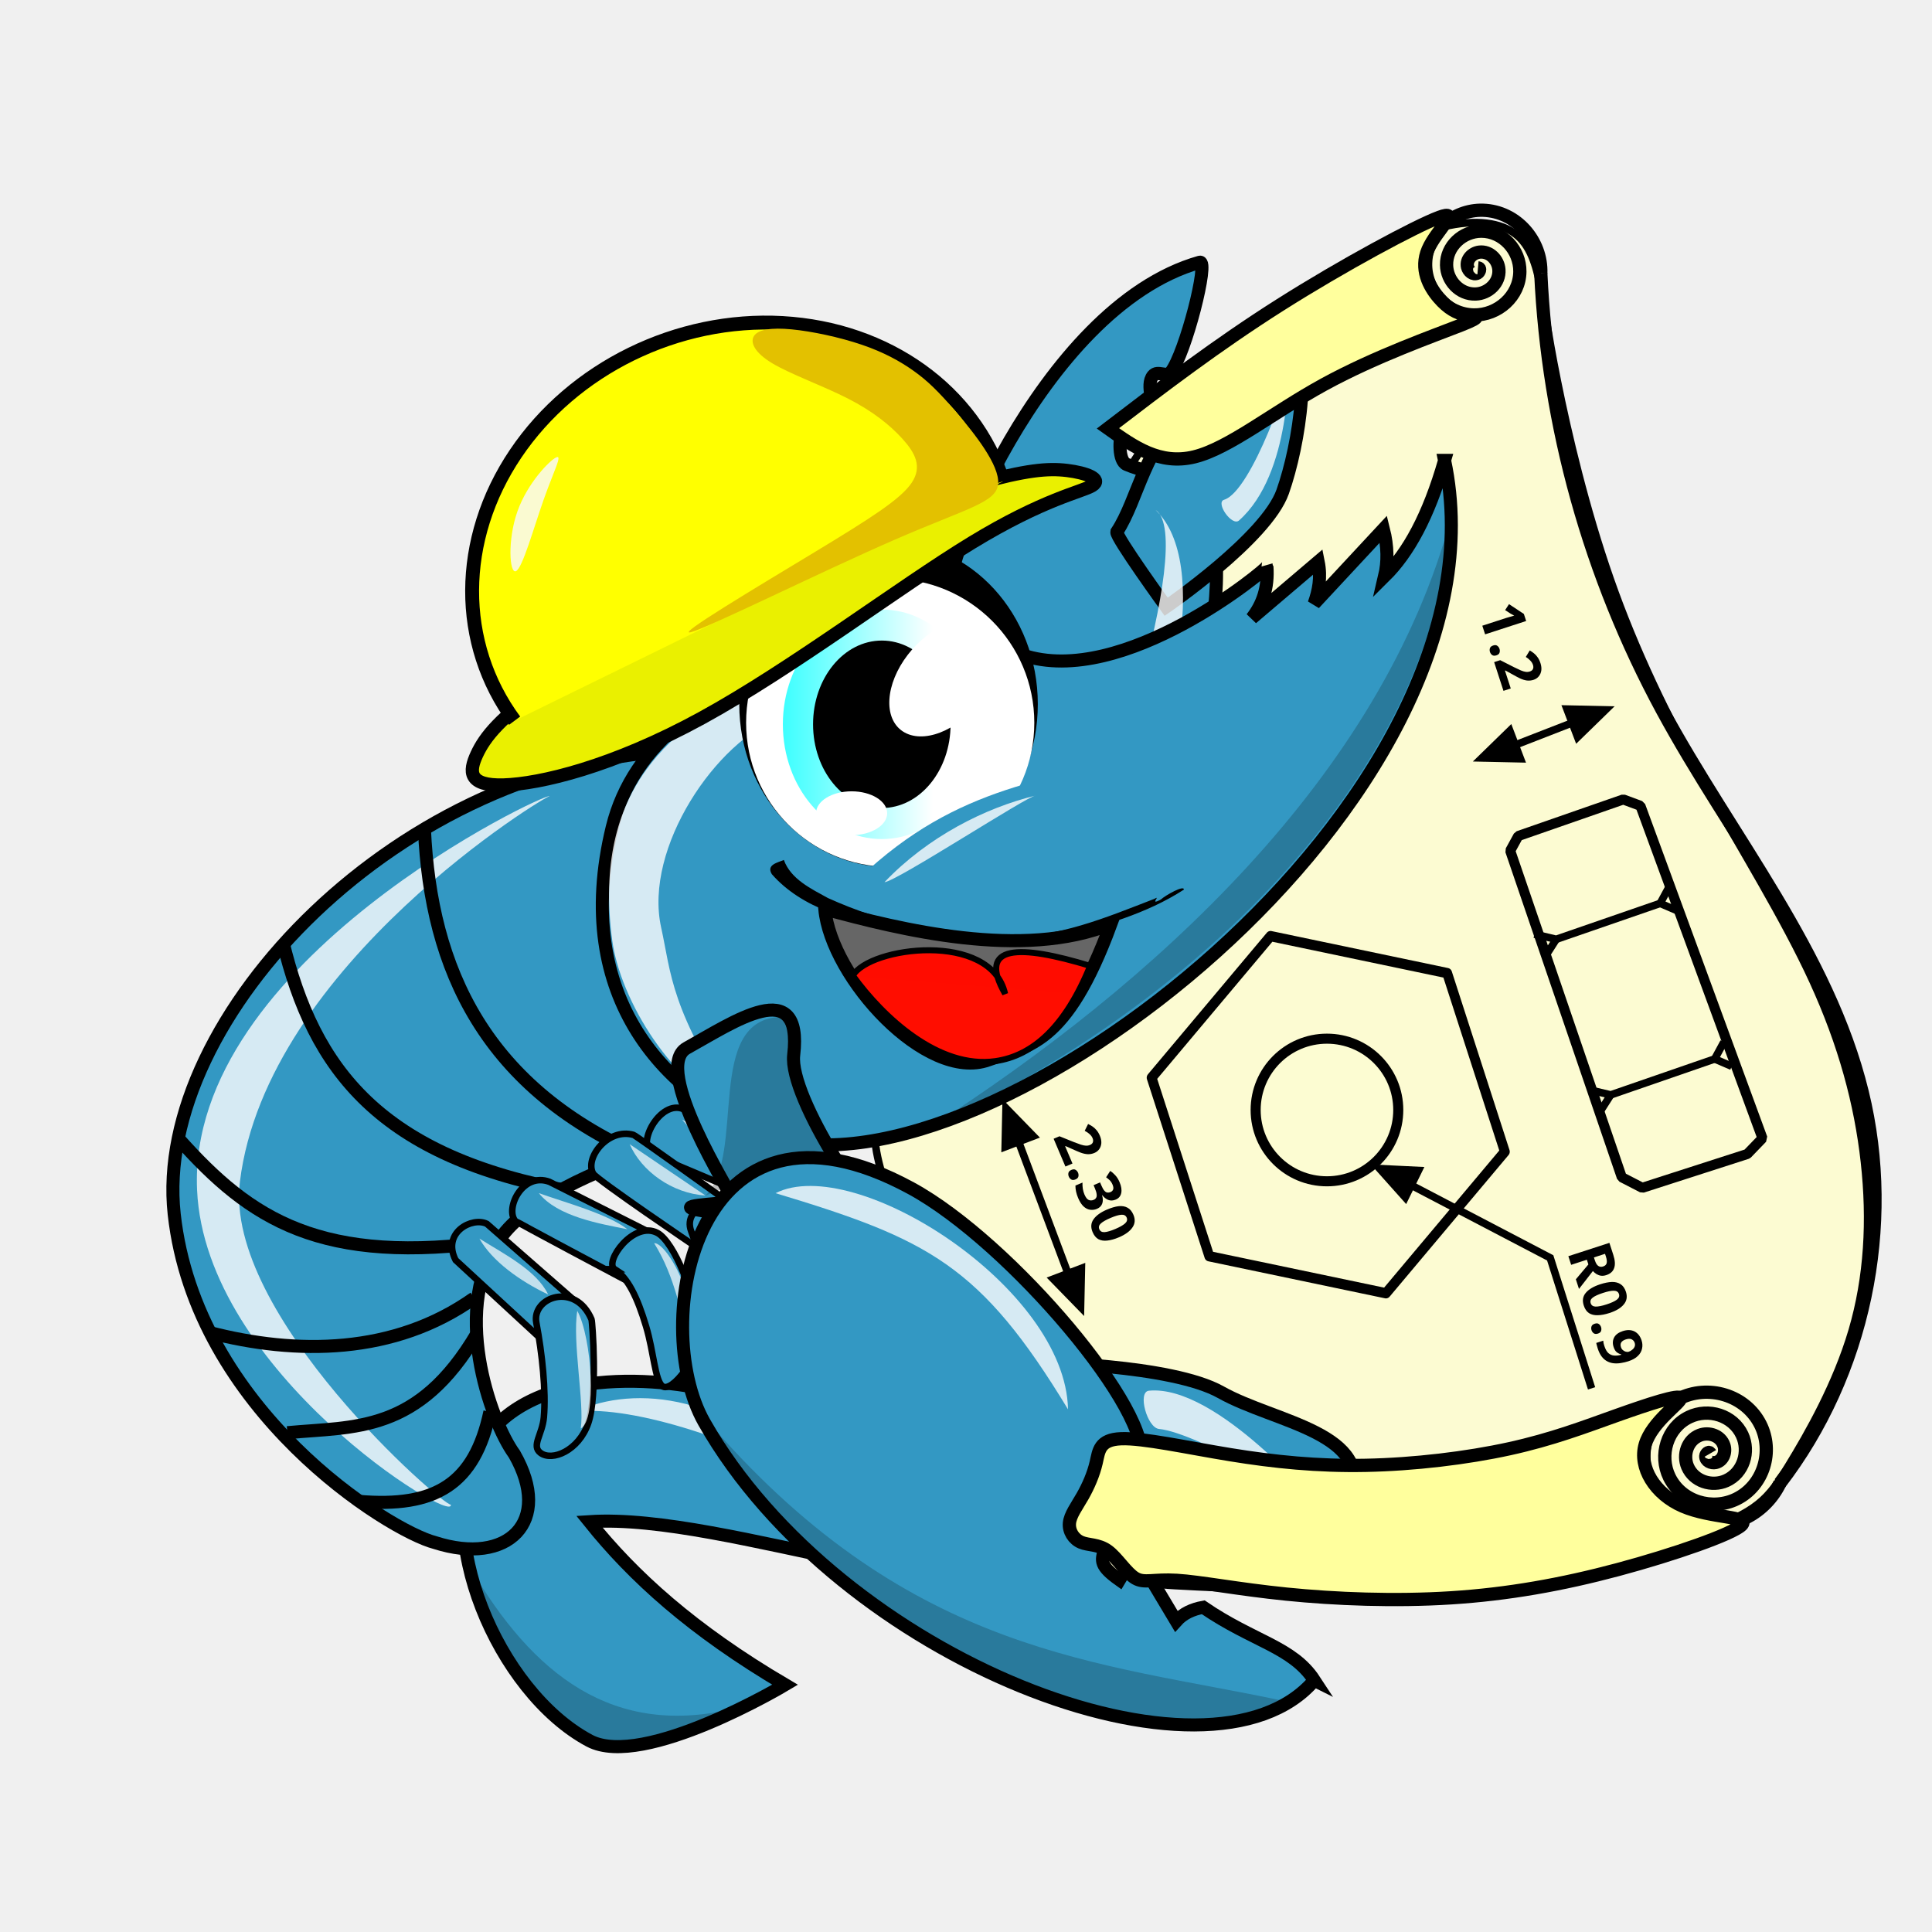
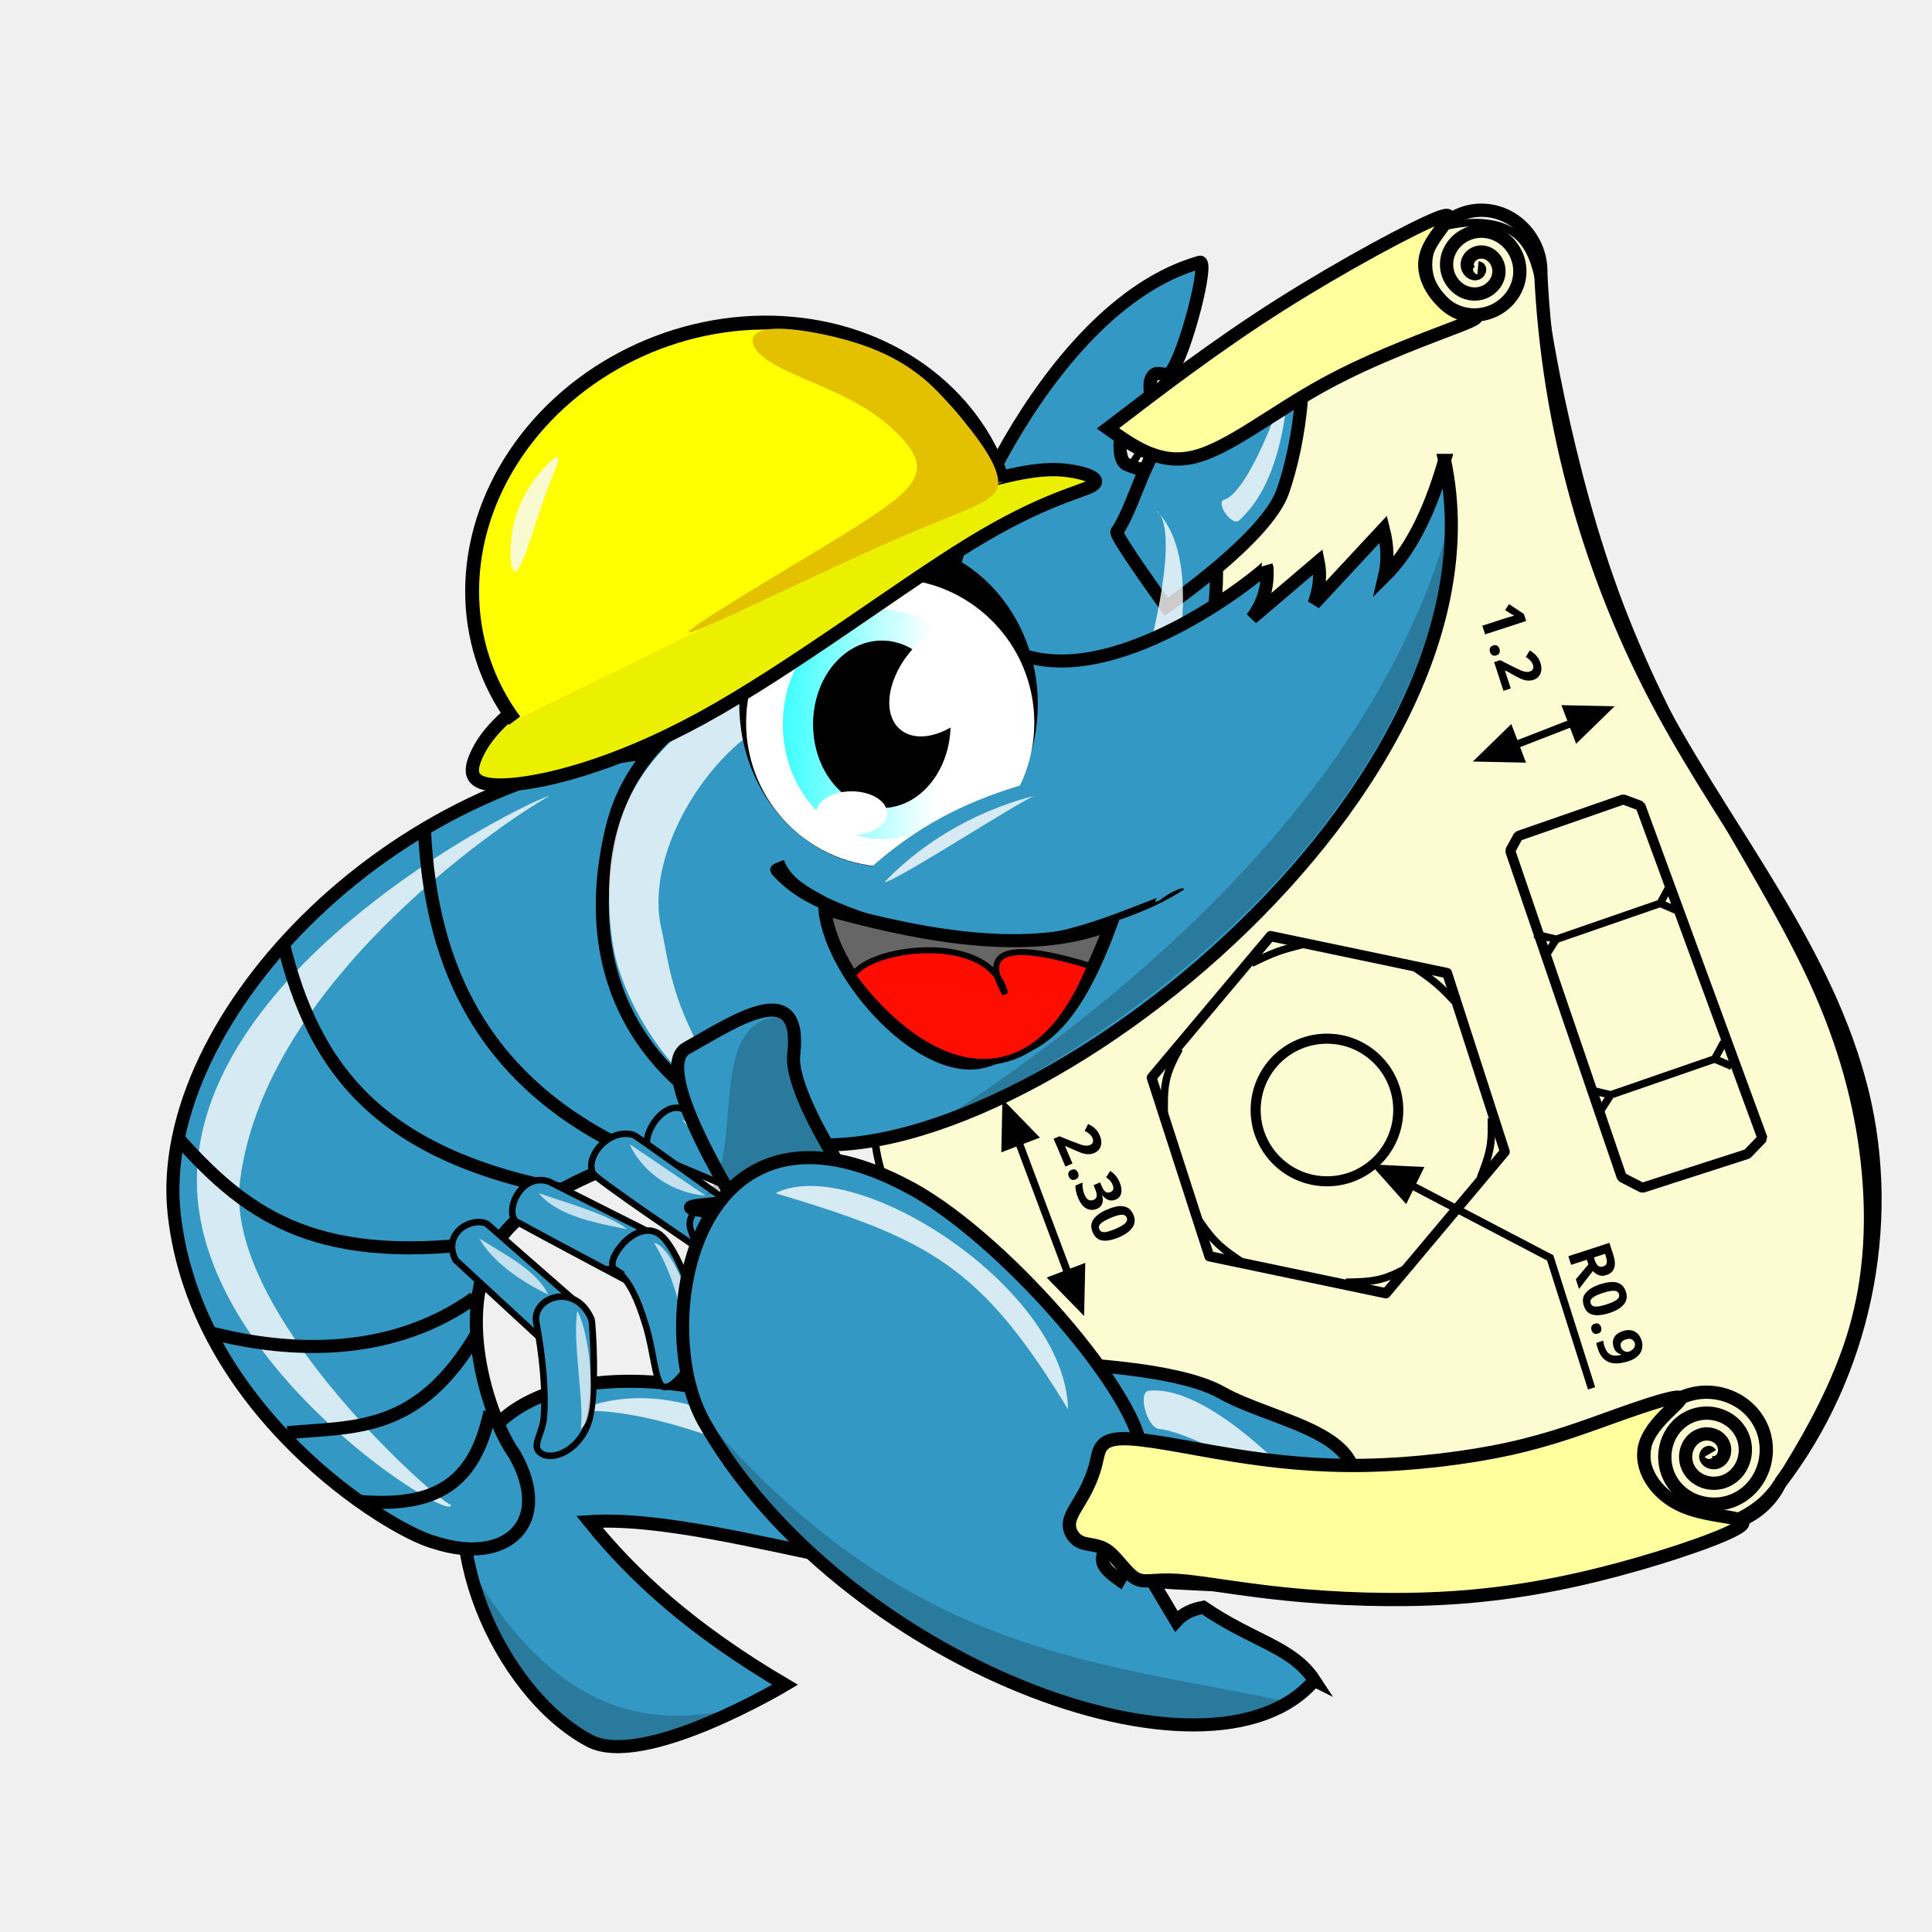
<svg xmlns="http://www.w3.org/2000/svg" xmlns:xlink="http://www.w3.org/1999/xlink" width="256" height="256" id="svg4426" version="1.0">
  <defs id="defs4428">
    <linearGradient id="linearGradient14648">
      <stop style="stop-color:#000000;stop-opacity:1;" offset="0" id="stop14646" />
    </linearGradient>
    <linearGradient id="linearGradient72389">
      <stop style="stop-color:#000000;stop-opacity:1;" offset="0" id="stop72387" />
    </linearGradient>
    <linearGradient xlink:href="#linearGradient3602" id="linearGradient4248" gradientUnits="userSpaceOnUse" x1="221.643" y1="179.135" x2="223.357" y2="157.171" />
    <linearGradient xlink:href="#linearGradient3428" id="linearGradient4246" gradientUnits="userSpaceOnUse" x1="203.041" y1="137.417" x2="232.335" y2="137.417" />
    <linearGradient id="linearGradient3602">
      <stop style="stop-color:#ff0d00;stop-opacity:1;" offset="0" id="stop3604" />
      <stop id="stop3610" offset="0.5" style="stop-color:#ff0c00;stop-opacity:1;" />
      <stop style="stop-color:#f1d3d3;stop-opacity:1;" offset="1" id="stop3606" />
    </linearGradient>
    <linearGradient id="linearGradient3428">
      <stop style="stop-color:#00ffff;stop-opacity:1;" offset="0" id="stop3430" />
      <stop style="stop-color:#00ffff;stop-opacity:0;" offset="1" id="stop3432" />
    </linearGradient>
    <linearGradient xlink:href="#linearGradient3602" id="linearGradient3135" gradientUnits="userSpaceOnUse" gradientTransform="matrix(0.8002348,0,0,0.8002348,-64.36733,-17.8153)" x1="221.643" y1="179.135" x2="223.357" y2="157.171" />
    <linearGradient xlink:href="#linearGradient3428" id="linearGradient3137" gradientUnits="userSpaceOnUse" x1="203.041" y1="137.417" x2="232.335" y2="137.417" gradientTransform="translate(-6.993981,-5.627177)" />
  </defs>
  <g id="layer1">
    <path style="fill:#fcfbd2;stroke:#000000;stroke-width:1px;stroke-linecap:butt;stroke-linejoin:miter;stroke-opacity:1;fill-opacity:1" d="m 148.324,209.338 c 2.125,1.106 40.994,1.873 40.994,1.873 14.003,-2.904 28.006,-5.809 35.76,-8.253 7.754,-2.444 9.259,-4.427 11.888,-8.711 2.629,-4.284 6.381,-10.868 8.459,-17.934 2.078,-7.066 2.483,-14.615 1.629,-22.326 -0.854,-7.711 -2.966,-15.584 -6.822,-23.986 -3.856,-8.402 -9.457,-17.332 -14.38,-26.181 -4.923,-8.849 -9.169,-17.617 -12.467,-27.019 -3.298,-9.401 -5.648,-19.436 -7.027,-26.303 -1.379,-6.868 -1.787,-10.568 -2.463,-13.539 -0.677,-2.972 -1.622,-5.215 -3.869,-6.453 -2.247,-1.238 -5.796,-1.47 -10.571,0.043 -4.775,1.513 -10.777,4.77 -18.089,9.429 -7.312,4.659 -15.936,10.72 -25.339,28.39 -9.403,17.67 -19.585,46.946 -25.138,62.699 -5.552,15.753 -6.475,17.981 -2.901,27.851 3.574,9.87 11.642,27.381 17.802,37.242 6.16,9.861 10.411,12.073 12.535,13.178 z" id="path1037" />
    <g id="g4454" transform="translate(11.66529,9.139664)">
      <g transform="matrix(0.1672889,-0.8480899,0.8480899,0.1672889,-213.5417,618.3973)" id="g4504">
        <path style="opacity:0.2;fill:#000000;fill-opacity:1;fill-rule:evenodd;stroke:none" d="m 691.617,249.69 c 12.034,-0.948 42.611,2.704 58.036,23.214 -18.23,-9.39 -38.668,-17.639 -58.036,-23.214 z" id="path4514" />
        <g id="g4506" transform="matrix(1.015059,0,0,1,114.122,98.7564)">
          <path id="path4510" d="m 575.714,150.576 c -1.479,-2.419 42.714,4.52 54.243,27.5 0.692,1.38 -13.936,0.56 -17.1,-1.071 -0.994,-0.512 -0.088,-2.056 -1.071,-2.589 -1.669,-0.905 -4.242,1.313 -6.071,0.804 -1.68,-0.468 -1.128,-3.611 -2.857,-3.839 -1.385,-0.183 -4.691,0.329 -4.976,1.696 -0.958,4.592 0.249,10.047 -2.881,12.5 -11.726,9.19 -46.455,4.796 -50,1e-5 l -10.714,-25 z" style="fill:#3398c3;fill-opacity:1;fill-rule:evenodd;stroke:#000000;stroke-width:2;stroke-linecap:butt;stroke-linejoin:miter;stroke-miterlimit:4;stroke-dasharray:none;stroke-opacity:1" />
          <path id="path4508" d="m 608.214,180.844 c 0.453,1.227 -1.69,2.087 -1.607,3.393 0.063,0.999 4.29,-2.316 6.875,-0.268 1.39,1.101 -1.316,6.081 0.446,5.893 0.961,-0.103 13.071,0.481 10.714,3.036 -4.675,5.068 -18.811,5.564 -26.25,4.464 -7.372,-1.09 -20.446,-14.107 -20.446,-14.107 0,0 8.839,-9.643 9.643,-9.643 5.468,2.282 13.691,1.545 20.625,7.232 z" style="fill:#3398c3;fill-opacity:1;fill-rule:evenodd;stroke:#000000;stroke-width:2;stroke-linecap:butt;stroke-linejoin:miter;stroke-miterlimit:4;stroke-dasharray:none;stroke-opacity:1" />
        </g>
        <path style="opacity:0.8;fill:#ffffff;fill-opacity:1;fill-rule:evenodd;stroke:none" d="m 715.01,277.547 c -2.904,7.176 -52.052,0.984 -51.429,-1.786 l 0.357,4.643 c 18.636,6.669 44.821,7.043 51.071,-2.857 z" id="path4512" />
        <path style="opacity:0.8;fill:#ffffff;fill-opacity:1;fill-rule:evenodd;stroke:none" d="m 740.367,293.261 c -0.561,0.844 -19.706,-1.796 -21.786,-5.714 -0.676,-1.273 -3.826,1.984 -2.679,2.857 8.627,6.567 25.086,2.779 24.464,2.857 z" id="path4516" />
      </g>
      <g transform="matrix(0.8644316,0,0,0.8644316,-404.9921,-42.33356)" id="g4518">
        <path style="fill:#3398c3;fill-opacity:1;fill-rule:evenodd;stroke:#000000;stroke-width:2;stroke-linecap:butt;stroke-linejoin:miter;stroke-miterlimit:4;stroke-dasharray:none;stroke-opacity:1" d="m 528.571,260.219 c 7.244,-12.624 28.105,-11.016 38.571,-7.857 18.052,5.449 20.044,25.226 18.214,25.357 -14.211,-2.902 -29.389,-6.77 -40,-6.071 6.723,8.381 15.741,16.605 30,25 0,0 -21.726,12.992 -30,8.571 -14.078,-7.522 -24.32,-31.869 -16.786,-45 z" id="path4520" />
        <path style="opacity:0.8;fill:#ffffff;fill-opacity:1;fill-rule:evenodd;stroke:none" d="m 543.304,254.773 c 9.007,-4.21 23.839,-2.635 35.982,11.161 -9.465,-6.301 -27.203,-12.162 -35.982,-11.161 z" id="path4522" />
        <path style="opacity:0.2;fill:#000000;fill-opacity:1;fill-rule:evenodd;stroke:none" d="m 527.143,278.791 c 9.485,16.133 21.744,26.163 40.714,21.429 -23.591,14.009 -34.152,0.511 -40.714,-21.429 z" id="path4524" />
      </g>
      <path id="path4526" d="M 79.028,90.299 C 41.547,91.363 8.548,125.728 11.417,151.736 c 2.869,26.008 28.435,41.946 34.577,43.53 9.629,3.087 15.652,-2.732 10.497,-11.732 -3.17,-4.345 -8.696,-19.775 -1.544,-29.02 7.152,-9.245 33.74,-15.7 37.356,-13.893 z" style="fill:#3398c3;fill-opacity:1;fill-rule:evenodd;stroke:#000000;stroke-width:1.729;stroke-linecap:butt;stroke-linejoin:miter;stroke-miterlimit:4;stroke-dasharray:none;stroke-opacity:1" />
      <path id="path4530" d="m 179.75,51.863 c 9.61,45.14 -60.749,98.766 -88.99,89.685 -14.079,-5.125 -26.811,-18.464 -21.302,-41.06 5.509,-22.596 40.976,-27.372 54.336,-22.846 13.36,4.526 32.544,-11.492 32.416,-11.732 0.199,2.859 -0.57,5.032 -2.007,6.869 l 8.799,-7.487 c 0.422,2.093 0.059,3.873 -0.54,5.557 l 9.185,-9.879 c 0.583,2.297 0.6,4.367 0.154,6.252 3.144,-3.109 5.827,-7.958 7.95,-15.359 z" style="fill:#3398c3;fill-opacity:1;fill-rule:evenodd;stroke:#000000;stroke-width:1.729;stroke-linecap:butt;stroke-linejoin:miter;stroke-miterlimit:4;stroke-dasharray:none;stroke-opacity:1" />
      <path id="path4532" d="m 89.216,81.192 c -11.736,5.839 -22.448,13.985 -19.758,34.269 1.029,7.763 7.985,19.606 16.98,23 -9.33,-13.618 -9.167,-18.692 -10.497,-24.698 -2.346,-10.593 7.397,-24.836 15.844,-27.81 8.638,-3.041 4.173,-7.038 -2.569,-4.761 z" style="opacity:0.8;fill:#ffffff;fill-opacity:1;fill-rule:evenodd;stroke:none" />
      <path id="path4550" d="M 61.165,96.36 C 61.086,95.653 13.098,118.165 14.448,148.534 c 1.074,24.162 34.279,44.534 33.618,41.696 -1.037,0.186 -30.106,-25.176 -27.943,-42.787 3.541,-28.829 40.936,-51.396 41.041,-51.083 z" style="opacity:0.8;fill:#ffffff;fill-opacity:1;fill-rule:evenodd;stroke:none" />
      <g transform="matrix(0.8644316,0,0,0.8644316,-350.1164,-22.64536)" id="g4552">
        <path style="fill:none;stroke:#000000;stroke-width:2;stroke-linecap:butt;stroke-linejoin:miter;stroke-miterlimit:4;stroke-dasharray:none;stroke-opacity:1" d="m 456.589,142.72 c 0.969,21.347 9.161,39.894 34.345,50.508 l 0.505,0.505" id="path4554" />
        <path style="fill:none;stroke:#000000;stroke-width:2;stroke-linecap:butt;stroke-linejoin:miter;stroke-miterlimit:4;stroke-dasharray:none;stroke-opacity:1" d="m 434.871,159.892 c 4.742,19.721 14.881,33.087 44.447,38.386" id="path4556" />
        <path style="fill:none;stroke:#000000;stroke-width:2;stroke-linecap:butt;stroke-linejoin:miter;stroke-miterlimit:4;stroke-dasharray:none;stroke-opacity:1" d="m 418.979,190.258 c 10.889,12.176 21.654,19.476 48.599,15.596" id="path4558" />
        <path style="fill:none;stroke:#000000;stroke-width:2;stroke-linecap:butt;stroke-linejoin:miter;stroke-miterlimit:4;stroke-dasharray:none;stroke-opacity:1" d="m 423.524,219.849 c 13.431,3.504 28.46,3.445 40.702,-5.26" id="path4560" />
        <path style="fill:none;stroke:#000000;stroke-width:2;stroke-linecap:butt;stroke-linejoin:miter;stroke-miterlimit:4;stroke-dasharray:none;stroke-opacity:1" d="m 435.585,235.235 c 10.35,-0.971 20.044,0.127 29.085,-15.239" id="path4562" />
        <path style="fill:none;stroke:#000000;stroke-width:2;stroke-linecap:butt;stroke-linejoin:miter;stroke-miterlimit:4;stroke-dasharray:none;stroke-opacity:1" d="m 446.487,245.755 c 11.785,1.01 17.785,-2.612 20.142,-13.724" id="path4564" />
      </g>
      <g transform="matrix(0.8644316,0,0,0.8644316,-346.2045,-29.61347)" id="g4566">
        <g id="g4568" style="fill:#00ffff">
          <path id="path4570" d="m 475.782,223.658 -5.808,5.303 -13.132,-12.122 c -2.133,-4.246 2.545,-6.673 4.798,-5.556 z" style="fill:#3398c3;fill-opacity:1;fill-rule:evenodd;stroke:#000000;stroke-width:1px;stroke-linecap:butt;stroke-linejoin:miter;stroke-opacity:1" />
          <path id="path4572" d="m 469.216,226.436 c -0.735,-3.904 5.981,-6.358 8.46,-0.505 0.139,0.327 0.964,11.673 -0.505,15.91 -1.455,4.197 -5.522,5.908 -7.324,4.546 -1.429,-1.08 0.295,-2.808 0.523,-5.447 0.35,-4.053 -0.257,-9.738 -1.154,-14.504 z" style="fill:#3398c3;fill-opacity:1;fill-rule:evenodd;stroke:#000000;stroke-width:1px;stroke-linecap:butt;stroke-linejoin:miter;stroke-opacity:1" />
        </g>
        <g id="g4574" style="fill:#00ffff">
          <path id="path4576" d="m 488.282,213.43 -5.682,6.313 c 0,0 -16.53,-8.777 -16.668,-8.965 -1.475,-2.02 1.24,-7.444 5.303,-5.935 0.067,0.025 17.046,8.586 17.046,8.586 z" style="fill:#3398c3;fill-opacity:1;fill-rule:evenodd;stroke:#000000;stroke-width:1px;stroke-linecap:butt;stroke-linejoin:miter;stroke-opacity:1" />
          <path id="path4578" d="m 481.211,218.229 c -1.652,-1.083 2.911,-7.496 6.566,-5.556 2.54,1.349 5.979,9.729 6.313,15.405 0.207,3.517 -4.119,9.213 -5.556,8.081 -1.134,-0.893 -1.324,-5.261 -2.499,-9.175 -1.351,-4.5 -2.795,-7.425 -4.825,-8.755 z" style="fill:#3398c3;fill-opacity:1;fill-rule:evenodd;stroke:#000000;stroke-width:1px;stroke-linecap:butt;stroke-linejoin:miter;stroke-opacity:1" />
        </g>
        <g id="g4580" style="fill:#00ffff">
          <path id="path4582" d="m 491.818,193.733 15.531,7.45 -3.03,6.819 -17.046,-7.197 c -3.171,-1.339 0.992,-8.776 4.546,-7.071 z" style="fill:#3398c3;fill-opacity:1;fill-rule:evenodd;stroke:#000000;stroke-width:1px;stroke-linecap:butt;stroke-linejoin:miter;stroke-opacity:1" />
          <path id="path4584" d="m 514.041,203.834 c -0.176,0.352 -5.726,-2.725 -7.702,-3.409 -2.247,-0.778 -5.321,4.894 -3.914,6.819 2.004,2.743 8.291,3.4 7.955,3.662 z" style="fill:#3398c3;fill-opacity:1;fill-rule:evenodd;stroke:#000000;stroke-width:1px;stroke-linecap:butt;stroke-linejoin:miter;stroke-opacity:1" />
        </g>
        <g id="g4586" style="fill:#00ffff">
          <path id="path4588" d="m 477.928,203.582 c -1.348,-2.412 2.3,-7.051 6.187,-5.935 0.374,0.107 15.152,10.733 15.152,10.733 l -5.556,6.44 c 0,0 -15.292,-10.359 -15.784,-11.238 z" style="fill:#3398c3;fill-opacity:1;fill-rule:evenodd;stroke:#000000;stroke-width:1px;stroke-linecap:butt;stroke-linejoin:miter;stroke-opacity:1" />
          <path id="path4590" d="m 492.954,212.42 c -1.522,-3.966 5.326,-6.261 7.955,-2.525 1.228,1.745 2.147,14.139 1.641,15.91 -1.634,5.723 -4.236,6.334 -5.303,5.808 -0.439,-0.216 -0.165,-2.805 -0.746,-5.756 -0.95,-4.827 -2.702,-11.236 -3.547,-13.437 z" style="fill:#3398c3;fill-opacity:1;fill-rule:evenodd;stroke:#000000;stroke-width:1px;stroke-linecap:butt;stroke-linejoin:miter;stroke-opacity:1" />
        </g>
      </g>
      <path id="path4624" d="m 78.719,139.232 c 2.876,1.374 5.549,2.135 8.799,4.631 -4.565,0.361 -6.635,-2.19 -8.799,-4.631 z" style="opacity:0.7;fill:#ffffff;fill-opacity:1;fill-rule:evenodd;stroke:none" />
      <path id="path4596" d="m 85.253,149.508 c 0.204,-0.148 -10.679,-17.145 -5.915,-19.779 6.143,-3.396 15.418,-9.825 14.166,0.924 -0.659,5.659 10.534,22.535 13.121,22.9 -48.441,-3.568 -15.132,-2.697 -21.372,-4.045 z" style="fill:#3398c3;fill-opacity:1;fill-rule:evenodd;stroke:#000000;stroke-width:1.729;stroke-linecap:butt;stroke-linejoin:miter;stroke-miterlimit:4;stroke-dasharray:none;stroke-opacity:1" />
      <path id="path4602" d="m 97.625,111.312 c 0.84,9.085 13.463,22.947 21.649,20.006 5.296,-1.903 10.301,-1.853 16.257,-18.009 -11.711,4.755 -27.945,0.715 -37.906,-1.997 z" style="fill:#666666;fill-rule:evenodd;stroke:#000000;stroke-width:1.729;stroke-linecap:butt;stroke-linejoin:miter;stroke-miterlimit:4;stroke-dasharray:none;stroke-opacity:1" />
      <path id="path4604" d="m 92.2,104.811 c 0.928,2.554 3.615,3.812 5.836,5.042 3.718,1.673 7.59,3.023 11.635,3.62 3.914,0.627 7.855,1.138 11.8,1.493 7.056,0.174 13.339,-2.496 19.833,-5.008 0.958,-0.571 -0.808,0.98 0.849,0.092 0.628,-0.574 3.126,-1.97 3.048,-1.306 -4.98,3.222 -10.789,4.825 -16.479,6.297 -4.904,1.16 -10.024,1.137 -14.968,0.237 -5.327,-0.661 -10.741,-1.399 -15.677,-3.63 -2.805,-1.062 -5.488,-2.688 -7.47,-4.953 -0.77,-1.27 0.784,-1.529 1.592,-1.886 z" style="fill:#000000;fill-opacity:1;fill-rule:evenodd;stroke:none" />
      <path id="path4606" d="m 101.343,120.138 c 2.175,-3.818 18.276,-5.961 20.176,2.407 -3.79,-6.596 1.92,-6.542 11.266,-3.701 -3.33,8.16 -7.648,11.923 -12.552,12.62 -7.511,1.067 -14.855,-5.759 -18.889,-11.326 z" style="fill:url(#linearGradient3135);fill-opacity:1;fill-rule:evenodd;stroke:#000000;stroke-width:0.797px;stroke-linecap:butt;stroke-linejoin:miter;stroke-opacity:1" />
      <path id="path4612" d="m 81.806,149.266 c 5.555,-5.357 -0.348,-23.598 10.225,-23.665 l 6.292,18.874 c -14.3,2.873 -11.412,3.041 -16.518,4.791 z" style="opacity:0.2;fill:#000000;fill-opacity:1;fill-rule:evenodd;stroke:none" />
      <path id="path4614" d="M 180.599,59.427 C 178.37,92.898 147.576,123.737 111.444,140.313 141.051,121.312 171.42,93.791 180.599,59.427 Z" style="opacity:0.2;fill:#000000;fill-opacity:1;fill-rule:evenodd;stroke:none" />
      <path id="path4618" d="m 51.86,154.977 c 1.666,2.983 5.395,5.654 9.107,7.409 -1.526,-3.216 -5.952,-5.415 -9.107,-7.409 z" style="opacity:0.7;fill:#ffffff;fill-opacity:1;fill-rule:evenodd;stroke:none" />
      <path id="path4620" d="m 59.733,148.957 c 3.371,1.208 9.168,2.769 11.732,4.785 -3.717,-0.74 -9.25,-1.679 -11.732,-4.785 z" style="opacity:0.7;fill:#ffffff;fill-opacity:1;fill-rule:evenodd;stroke:none" />
      <path id="path4622" d="m 71.773,142.474 10.034,6.792 c -4.407,-0.256 -8.502,-3.25 -10.034,-6.792 z" style="opacity:0.7;fill:#ffffff;fill-opacity:1;fill-rule:evenodd;stroke:none" />
      <path id="path4626" d="m 84.894,151.736 c 3.866,4.529 2.658,14.456 2.47,15.282 z" style="opacity:0.7;fill:#ffffff;fill-opacity:1;fill-rule:evenodd;stroke:none" />
      <path id="path4628" d="m 75.014,155.595 c 2.781,4.424 3.675,9.707 4.94,14.51 0.961,-8.243 -3.649,-14.737 -4.94,-14.51 z" style="opacity:0.7;fill:#ffffff;fill-opacity:1;fill-rule:evenodd;stroke:none" />
      <g transform="matrix(0.7463156,0.4361823,-0.4361823,0.7463156,89.03878,-287.7046)" id="g3488">
        <g id="g3441">
          <path id="path4594" d="m 304.504,437.18 c 0,0 18.016,-10.217 26.786,-10.357 9.544,-0.153 23.563,-6.597 25.533,4.223 0,0 -8.204,4.224 -11.698,4.335 -2.312,0.073 -5.214,2.428 -7.283,3.462 -2.404,1.201 -0.572,-0.438 -3.028,0.652 -9.369,4.157 -8.319,1.619 -10.229,1.907 -7.811,1.176 -8.451,14.116 -8.295,14.35 z" style="fill:#3398c3;fill-opacity:1;fill-rule:evenodd;stroke:#000000;stroke-width:2;stroke-linecap:butt;stroke-linejoin:miter;stroke-miterlimit:4;stroke-dasharray:none;stroke-opacity:1" />
          <path id="path4598" d="m 365.933,457.716 c -5.519,-2.752 -11.033,-0.402 -20.357,-1.071 -1.271,1.09 -2.18,2.363 -2.5,3.929 l -7.143,-3.929 c -1.266,1.025 -3.581,-0.294 -3.571,2.857 -3.665,-0.334 -3.922,-1.108 -4.286,-2.857 -0.713,-4.701 1.457,-7.358 -2.143,-14.464 -1.521,-7.3 -34.025,-18.933 -51.429,-18.393 -37.875,1.176 -24.15,38.345 -9.286,46.964 36.331,21.067 96.395,11.148 100.714,-13.036 z" style="fill:#3398c3;fill-opacity:1;fill-rule:evenodd;stroke:#000000;stroke-width:2;stroke-linecap:butt;stroke-linejoin:miter;stroke-miterlimit:4;stroke-dasharray:none;stroke-opacity:1" />
        </g>
        <path style="opacity:0.8;fill:#ffffff;fill-opacity:1;fill-rule:evenodd;stroke:none" d="m 256.951,434.921 c 23.824,-5.736 32.692,-6.34 55.425,5.989 -9.736,-15.937 -48.029,-17.429 -55.425,-5.989 z" id="path4608" />
        <path style="opacity:0.8;fill:#ffffff;fill-opacity:1;fill-rule:evenodd;stroke:none" d="m 353.076,434.323 c 0,0 -22.892,-8.279 -31.429,-2.143 -1.476,1.061 2.638,5.055 4.286,4.286 5.401,-2.521 27.064,-2.328 27.143,-2.143 z" id="path4610" />
        <path style="opacity:0.2;fill:#000000;fill-opacity:1;fill-rule:evenodd;stroke:none" d="m 266.82,470.765 c 44.058,14.727 69.337,1.101 96.397,-7.863 -4.309,16.453 -61.065,31.193 -96.397,7.863 z" id="path4616" />
      </g>
      <path id="path4630" d="m 64.827,164.548 c 1.928,3.513 2.643,14.477 0.463,15.591 0.494,-3.387 -1.131,-11.482 -0.463,-15.591 z" style="opacity:0.7;fill:#ffffff;fill-opacity:1;fill-rule:evenodd;stroke:none" />
      <g transform="matrix(0.8800357,0,0,0.8136863,-146.1756,-24.77473)" id="g3981">
        <ellipse style="fill:#000000;fill-opacity:1;fill-rule:evenodd;stroke:none" id="path3983" transform="matrix(1.022989,0,0,1,61.6135,3.535534)" cx="219.961" cy="130.345" rx="21.971" ry="26.517" />
        <ellipse style="fill:#ffffff;fill-opacity:1;fill-rule:evenodd;stroke:none" id="path3985" transform="matrix(0.9875095,0,0,1.119438,65.67989,-19.74479)" cx="224.001" cy="139.942" rx="21.971" ry="20.961" />
        <ellipse style="fill:url(#linearGradient3137);fill-opacity:1;fill-rule:evenodd;stroke:none" id="path3987" transform="matrix(1.017241,0,0,1.042253,64.17953,-6.05887)" cx="217.688" cy="137.417" rx="14.647" ry="17.93" />
        <ellipse style="fill:#000000;fill-opacity:1;fill-rule:evenodd;stroke:none" id="path3989" transform="matrix(1.078947,0,0,1.058823,52.38173,-6.731503)" cx="216.173" cy="135.901" rx="9.596" ry="12.879" />
        <ellipse style="fill:#ffffff;fill-opacity:1;fill-rule:evenodd;stroke:none" id="path3991" transform="matrix(0.8635422,0.6148578,-0.6148578,0.8635422,180.1703,-105.6826)" cx="216.964" cy="118.076" rx="6.25" ry="10" />
        <ellipse style="fill:#ffffff;fill-opacity:1;fill-rule:evenodd;stroke:none" id="path3993" transform="matrix(1.111111,0,0,1.111111,53.49206,-5.738655)" cx="204.821" cy="141.648" rx="4.821" ry="3.214" />
        <path style="fill:#000000;fill-opacity:1;fill-rule:evenodd;stroke:none" d="m 273.75,112.898 c 1.29,8.242 -7.207,3.522 -6.738,0.383 0.26,4.483 0.448,4.944 1.209,5.531 2.384,1.839 1.031,0.355 -0.413,1.376 -1.491,1.054 -0.759,1.525 -4.44,-0.729 0.719,1.661 1.8,4.314 2.547,4.717 1.875,-2.188 8.191,-10.921 7.834,-11.278 z" id="path3995" />
      </g>
      <path id="path4345" d="M 99.753,109.654 C 111.876,114.154 141.653,92.961 140.285,90.84 124.654,94.623 113.081,95.661 99.753,109.654 Z" style="fill:#3398c3;fill-opacity:1;fill-rule:evenodd;stroke:none" />
      <path id="path4347" d="m 105.533,107.755 c 1.597,-0.097 19.019,-11.48 20.045,-11.483 -6.708,1.624 -14.325,5.478 -20.045,11.483 z" style="opacity:0.8;fill:#ffffff;fill-opacity:1;fill-rule:evenodd;stroke:none" />
    </g>
    <path style="fill:#eaf000;fill-opacity:1;stroke:#000000;stroke-width:1.757;stroke-linecap:butt;stroke-linejoin:miter;stroke-opacity:1;stroke-miterlimit:4;stroke-dasharray:none" d="m 66.756,104.013 c 4.743,-0.145 14.34,-2.359 26.258,-8.886 11.918,-6.527 26.155,-17.365 35.762,-23.218 9.607,-5.853 14.581,-6.719 15.963,-7.573 1.381,-0.854 -0.831,-1.695 -3.362,-1.999 -2.531,-0.304 -5.38,-0.07 -12.061,1.793 -6.681,1.863 -17.194,5.355 -28.015,10.347 -10.822,4.992 -21.951,11.484 -28.513,16.039 -6.562,4.555 -8.555,7.171 -9.608,9.443 -1.053,2.272 -1.166,4.198 3.577,4.054 z" id="path10793" />
    <path style="fill:#ffff00;stroke:#000000;stroke-width:1.841;stroke-linejoin:round;stroke-miterlimit:4;stroke-dasharray:none;stroke-opacity:1" id="path1463" d="m 28.046,113.941 a 36.442,32.219 0 0 1 13.202,-32.816 36.442,32.219 0 0 1 39.246,-3.025 36.442,32.219 0 0 1 19.425,30.302" transform="rotate(-21.7)" />
    <path style="fill:none;fill-rule:evenodd;stroke:#000000;stroke-width:1.757;stroke-miterlimit:4;stroke-dasharray:none" id="path1838" d="m 195.325,35.013 c 0.291,0.302 -0.263,0.541 -0.502,0.483 -0.645,-0.156 -0.734,-0.988 -0.465,-1.486 0.482,-0.891 1.692,-0.973 2.471,-0.446 1.143,0.774 1.22,2.405 0.428,3.456 -1.056,1.4 -3.122,1.47 -4.44,0.409 -1.659,-1.335 -1.721,-3.84 -0.39,-5.425 1.612,-1.92 4.559,-1.974 6.41,-0.372 2.181,1.888 2.227,5.279 0.353,7.394 -2.163,2.442 -5.999,2.48 -8.379,0.335 -2.704,-2.437 -2.734,-6.72 -0.316,-9.364 2.712,-2.966 7.44,-2.988 10.348,-0.298 3.229,2.986 3.242,8.161 0.279,11.333" transform="rotate(-41,196.2194,34.56291)" />
    <path style="fill:none;fill-rule:evenodd;stroke:#000000;stroke-width:1.757;stroke-miterlimit:4;stroke-dasharray:none" id="path1838-3" transform="matrix(0.2756374,-0.9612617,-0.9612617,-0.2756374,206.4429,389.9944)" d="m 195.325,35.013 c 0.291,0.302 -0.263,0.541 -0.502,0.483 -0.645,-0.156 -0.734,-0.988 -0.465,-1.486 0.482,-0.891 1.692,-0.973 2.471,-0.446 1.143,0.774 1.22,2.405 0.428,3.456 -1.056,1.4 -3.122,1.47 -4.44,0.409 -1.659,-1.335 -1.721,-3.84 -0.39,-5.425 1.612,-1.92 4.559,-1.974 6.41,-0.372 2.181,1.888 2.227,5.279 0.353,7.394 -2.163,2.442 -5.999,2.48 -8.379,0.335 -2.704,-2.437 -2.734,-6.72 -0.316,-9.364 2.712,-2.966 7.44,-2.988 10.348,-0.298 3.229,2.986 3.242,8.161 0.279,11.333 -3.26,3.491 -8.882,3.496 -12.318,0.261 -3.754,-3.534 -3.75,-9.603 -0.242,-13.303 1.458,-1.538 3.408,-2.57 5.495,-2.93" />
    <path style="fill:none;stroke:#000000;stroke-width:1.757;stroke-linecap:butt;stroke-linejoin:miter;stroke-opacity:1;stroke-miterlimit:4;stroke-dasharray:none" d="m 204.163,36.229 c 0.94,20.172 6.49,40.116 16.106,57.874 9.101,16.809 21.927,32.04 26.479,50.605 4.349,17.737 0.221,37.358 -10.905,51.84" id="path1873" />
    <path style="fill:#ffff9d;fill-opacity:1;stroke:#000000;stroke-width:1.757;stroke-linecap:butt;stroke-linejoin:miter;stroke-opacity:1;stroke-miterlimit:4;stroke-dasharray:none" d="m 190.679,28.804 c 3.08,-1.153 -0.355,1.677 -1.458,4.25 -1.103,2.573 0.125,4.886 1.397,6.375 1.273,1.488 2.431,2.072 3.617,2.31 1.187,0.238 2.618,0.052 -0.71,1.364 -3.328,1.312 -11.266,4.102 -18.102,7.85 -6.837,3.748 -12.572,8.452 -17.157,9.58 -4.586,1.128 -8.024,-1.323 -11.461,-3.773 7.201,-5.51 14.402,-11.02 22.8,-16.343 8.398,-5.323 17.994,-10.46 21.074,-11.613 z" id="path9103" />
    <path style="fill:#ffff9d;fill-opacity:1;stroke:#000000;stroke-width:1.757;stroke-linecap:butt;stroke-linejoin:miter;stroke-opacity:1;stroke-miterlimit:4;stroke-dasharray:none" d="m 222.687,185.272 c 0.114,0.581 -3.806,3.107 -4.689,6.137 -0.883,3.03 1.271,6.562 4.99,8.173 3.719,1.611 9.004,1.303 7.779,2.502 -1.225,1.199 -8.961,3.906 -16.396,5.895 -7.435,1.989 -14.57,3.261 -22.078,3.739 -7.508,0.478 -15.39,0.162 -21.83,-0.489 -6.44,-0.652 -11.437,-1.639 -14.533,-1.827 -3.096,-0.187 -4.289,0.427 -5.488,-0.274 -1.199,-0.7 -2.405,-2.716 -3.66,-3.629 -1.255,-0.913 -2.559,-0.721 -3.539,-1.142 -0.981,-0.42 -1.638,-1.454 -1.538,-2.533 0.1,-1.079 0.959,-2.203 1.731,-3.554 0.772,-1.35 1.456,-2.926 1.815,-4.469 0.359,-1.543 0.392,-3.053 3.31,-3.163 2.918,-0.111 8.718,1.179 14.493,2.119 5.775,0.94 11.524,1.53 17.905,1.407 6.381,-0.123 13.395,-0.959 19.054,-2.202 5.659,-1.243 9.962,-2.894 14.187,-4.401 4.225,-1.507 8.373,-2.871 8.486,-2.29 z" id="path9434" />
    <path style="opacity:1;fill:none;fill-opacity:1;stroke:#000000;stroke-width:1.553;stroke-linejoin:round;stroke-miterlimit:4;stroke-dasharray:none" id="path1028" d="m 213.689,146.576 -18.774,21.357 -27.883,-5.58 -9.109,-26.937 18.774,-21.357 27.883,5.58 z" transform="matrix(0.8392736,0,0,0.8784045,20.0553,23.84988)" />
    <circle style="fill:#fcfcd2;fill-opacity:1;stroke:#000000;stroke-width:1.333;stroke-linejoin:round;stroke-miterlimit:4;stroke-dasharray:none" id="path1198" cx="175.829" cy="147.079" r="9.449" />
    <path style="fill:none;stroke:#000000;stroke-width:1px;stroke-linecap:butt;stroke-linejoin:miter;stroke-opacity:1" d="m 133.305,146.846 9.873,26.33" id="path1268" />
    <path style="fill:none;stroke:#000000;stroke-width:1px;stroke-linecap:butt;stroke-linejoin:miter;stroke-opacity:1" d="m 182.799,154.848 22.611,11.826 5.482,17.289" id="path1270" />
    <path style="fill:#000000;fill-opacity:1;stroke:#000000;stroke-width:1px;stroke-linecap:butt;stroke-linejoin:miter;stroke-opacity:1" d="m 143.178,173.176 0.11,-5.109 -3.711,1.414 z" id="path1272" />
    <path style="fill:#000000;fill-opacity:1;stroke:#000000;stroke-width:1px;stroke-linecap:butt;stroke-linejoin:miter;stroke-opacity:1" d="m 133.305,146.846 -0.11,5.109 3.711,-1.414 z" id="path1272-3" />
    <path style="fill:#000000;fill-opacity:1;stroke:#000000;stroke-width:1px;stroke-linecap:butt;stroke-linejoin:miter;stroke-opacity:1" d="m 182.799,154.848 3.404,3.812 1.75,-3.565 z" id="path1272-6" />
    <text xml:space="preserve" style="font-style:normal;font-variant:normal;font-weight:bold;font-stretch:normal;font-size:8px;line-height:1.252;font-family:sans-serif;-inkscape-font-specification:'sans-serif Bold'" x="193.131" y="-69.554" id="text25179" transform="rotate(67)">
      <tspan id="tspan25177" x="193.131" y="-69.554">2.30</tspan>
    </text>
    <text xml:space="preserve" style="font-style:normal;font-variant:normal;font-weight:bold;font-stretch:normal;font-size:8px;line-height:1.252;font-family:sans-serif;-inkscape-font-specification:'sans-serif Bold'" x="221.805" y="-146.206" id="text28549" transform="rotate(72)">
      <tspan id="tspan28547" x="221.805" y="-146.206">R0.9</tspan>
    </text>
    <text xml:space="preserve" style="font-style:normal;font-variant:normal;font-weight:bold;font-stretch:normal;font-size:8px;line-height:1.252;font-family:sans-serif;-inkscape-font-specification:'sans-serif Bold'" x="137.455" y="-161.177" id="text28549-7" transform="rotate(72)">
      <tspan id="tspan28547-5" x="137.455" y="-161.177">1.2</tspan>
    </text>
    <path style="fill:#e3c100;fill-opacity:1;stroke:none;stroke-width:1px;stroke-linecap:butt;stroke-linejoin:miter;stroke-opacity:1" d="m 99.927,44.489 c 0.57,-0.827 2.268,-1.103 4.958,-0.848 2.69,0.255 6.37,1.04 9.298,2.035 2.928,0.995 5.102,2.199 6.9,3.483 1.798,1.283 3.218,2.645 5.617,5.445 2.399,2.8 5.777,7.038 5.559,9.514 -0.218,2.476 -4.031,3.193 -13.615,7.356 -9.585,4.163 -24.94,11.774 -27.111,12.3 -2.171,0.526 8.843,-6.032 16.33,-10.565 7.487,-4.534 11.447,-7.043 12.921,-9.213 1.474,-2.17 0.462,-4.002 -1.195,-5.838 -1.657,-1.836 -3.96,-3.676 -7.253,-5.358 -3.293,-1.682 -7.575,-3.206 -9.996,-4.656 -2.421,-1.45 -2.981,-2.828 -2.411,-3.655 z" id="path7740" />
    <path style="fill:#fafad1;fill-opacity:1;stroke:none;stroke-width:1px;stroke-linecap:butt;stroke-linejoin:miter;stroke-opacity:1" d="m 73.704,60.605 c -0.873,0.402 -3.808,3.387 -5.142,7.156 -1.334,3.769 -1.066,8.321 -0.193,7.919 0.873,-0.402 2.353,-5.758 3.687,-9.527 1.334,-3.769 2.521,-5.949 1.648,-5.548 z" id="path15903" />
    <path style="fill:none;stroke:#000000;stroke-width:1.333;stroke-linecap:butt;stroke-linejoin:bevel;stroke-miterlimit:4;stroke-dasharray:none;stroke-opacity:1" d="m 200.11,112.727 14.785,43.264 2.719,1.402 13.912,-4.483 2.01,-2.084 -16.173,-44.053 -2.271,-0.843 -13.913,4.844 z" id="path245" />
    <path style="fill:none;stroke:#000000;stroke-width:1px;stroke-linecap:butt;stroke-linejoin:miter;stroke-opacity:1" d="m 227.205,140.316 -13.775,4.762 -2.887,-0.68" id="path249" />
    <path style="fill:none;stroke:#000000;stroke-width:1px;stroke-linecap:butt;stroke-linejoin:miter;stroke-opacity:1" d="m 196.363,100.43 16.374,-6.365" id="path364" />
    <path style="fill:#000000;fill-opacity:1;stroke:#000000;stroke-width:1px;stroke-linecap:butt;stroke-linejoin:miter;stroke-opacity:1" d="m 212.737,94.065 -5.109,-0.11 1.414,3.711 z" id="path1272-3-3" />
    <path style="fill:#000000;fill-opacity:1;stroke:#000000;stroke-width:1px;stroke-linecap:butt;stroke-linejoin:miter;stroke-opacity:1" d="m 196.363,100.43 5.109,0.11 -1.414,-3.711 z" id="path1272-3-3-6" />
    <path style="fill:none;stroke:#000000;stroke-width:1px;stroke-linecap:butt;stroke-linejoin:miter;stroke-opacity:1" d="m 213.43,145.078 -1.585,2.481" id="path9924" />
    <path style="fill:none;stroke:#000000;stroke-width:1px;stroke-linecap:butt;stroke-linejoin:miter;stroke-opacity:1" d="m 228.414,138.086 -1.209,2.23 2.261,0.973" id="path10119" />
    <path style="fill:none;stroke:#000000;stroke-width:1px;stroke-linecap:butt;stroke-linejoin:miter;stroke-opacity:1" d="m 219.982,119.7 -13.775,4.762 -2.887,-0.68" id="path249-3" />
    <path style="fill:none;stroke:#000000;stroke-width:1px;stroke-linecap:butt;stroke-linejoin:miter;stroke-opacity:1" d="m 206.207,124.462 -1.585,2.481" id="path9924-5" />
    <path style="fill:none;stroke:#000000;stroke-width:1px;stroke-linecap:butt;stroke-linejoin:miter;stroke-opacity:1" d="m 221.191,117.47 -1.209,2.23 2.261,0.973" id="path10119-6" />
+     <path style="fill:none;stroke:#000000;stroke-width:1px;stroke-linecap:butt;stroke-linejoin:miter;stroke-opacity:1" d="m 165.839,127.636 c 1.126,-0.549 2.252,-1.098 3.382,-1.512 1.129,-0.414 2.262,-0.694 3.393,-0.973" id="path1072" />
+     <path style="fill:none;stroke:#000000;stroke-width:1px;stroke-linecap:butt;stroke-linejoin:miter;stroke-opacity:1" d="m 187.311,128.103 c 1.051,0.722 2.101,1.444 2.999,2.203 0.898,0.759 1.644,1.556 2.389,2.351" id="path1166" />
+     <path style="fill:none;stroke:#000000;stroke-width:1px;stroke-linecap:butt;stroke-linejoin:miter;stroke-opacity:1" d="m 197.613,148.18 c 0.03,1.295 0.06,2.589 -0.182,3.906 -0.242,1.317 -0.757,2.657 -1.271,3.997" id="path1170" />
+     <path style="fill:none;stroke:#000000;stroke-width:1px;stroke-linecap:butt;stroke-linejoin:miter;stroke-opacity:1" d="m 158.195,160.697 c 0.924,1.384 1.847,2.767 2.96,3.889 1.112,1.122 2.414,1.984 3.714,2.844" id="path1720" />
+     <path style="fill:none;stroke:#000000;stroke-width:1px;stroke-linecap:butt;stroke-linejoin:miter;stroke-opacity:1" d="m 156.272,138.968 c -0.706,1.31 -1.411,2.62 -1.743,4.141 -0.332,1.522 -0.291,3.255 -0.25,4.987" id="path1724" />
+     <path style="fill:none;stroke:#000000;stroke-width:1px;stroke-linecap:butt;stroke-linejoin:miter;stroke-opacity:1" d="m 178.33,169.91 c 1.569,-0.025 3.136,-0.049 4.591,-0.421 1.455,-0.372 2.797,-1.091 4.138,-1.81" id="path1728" />
  </g>
</svg>
